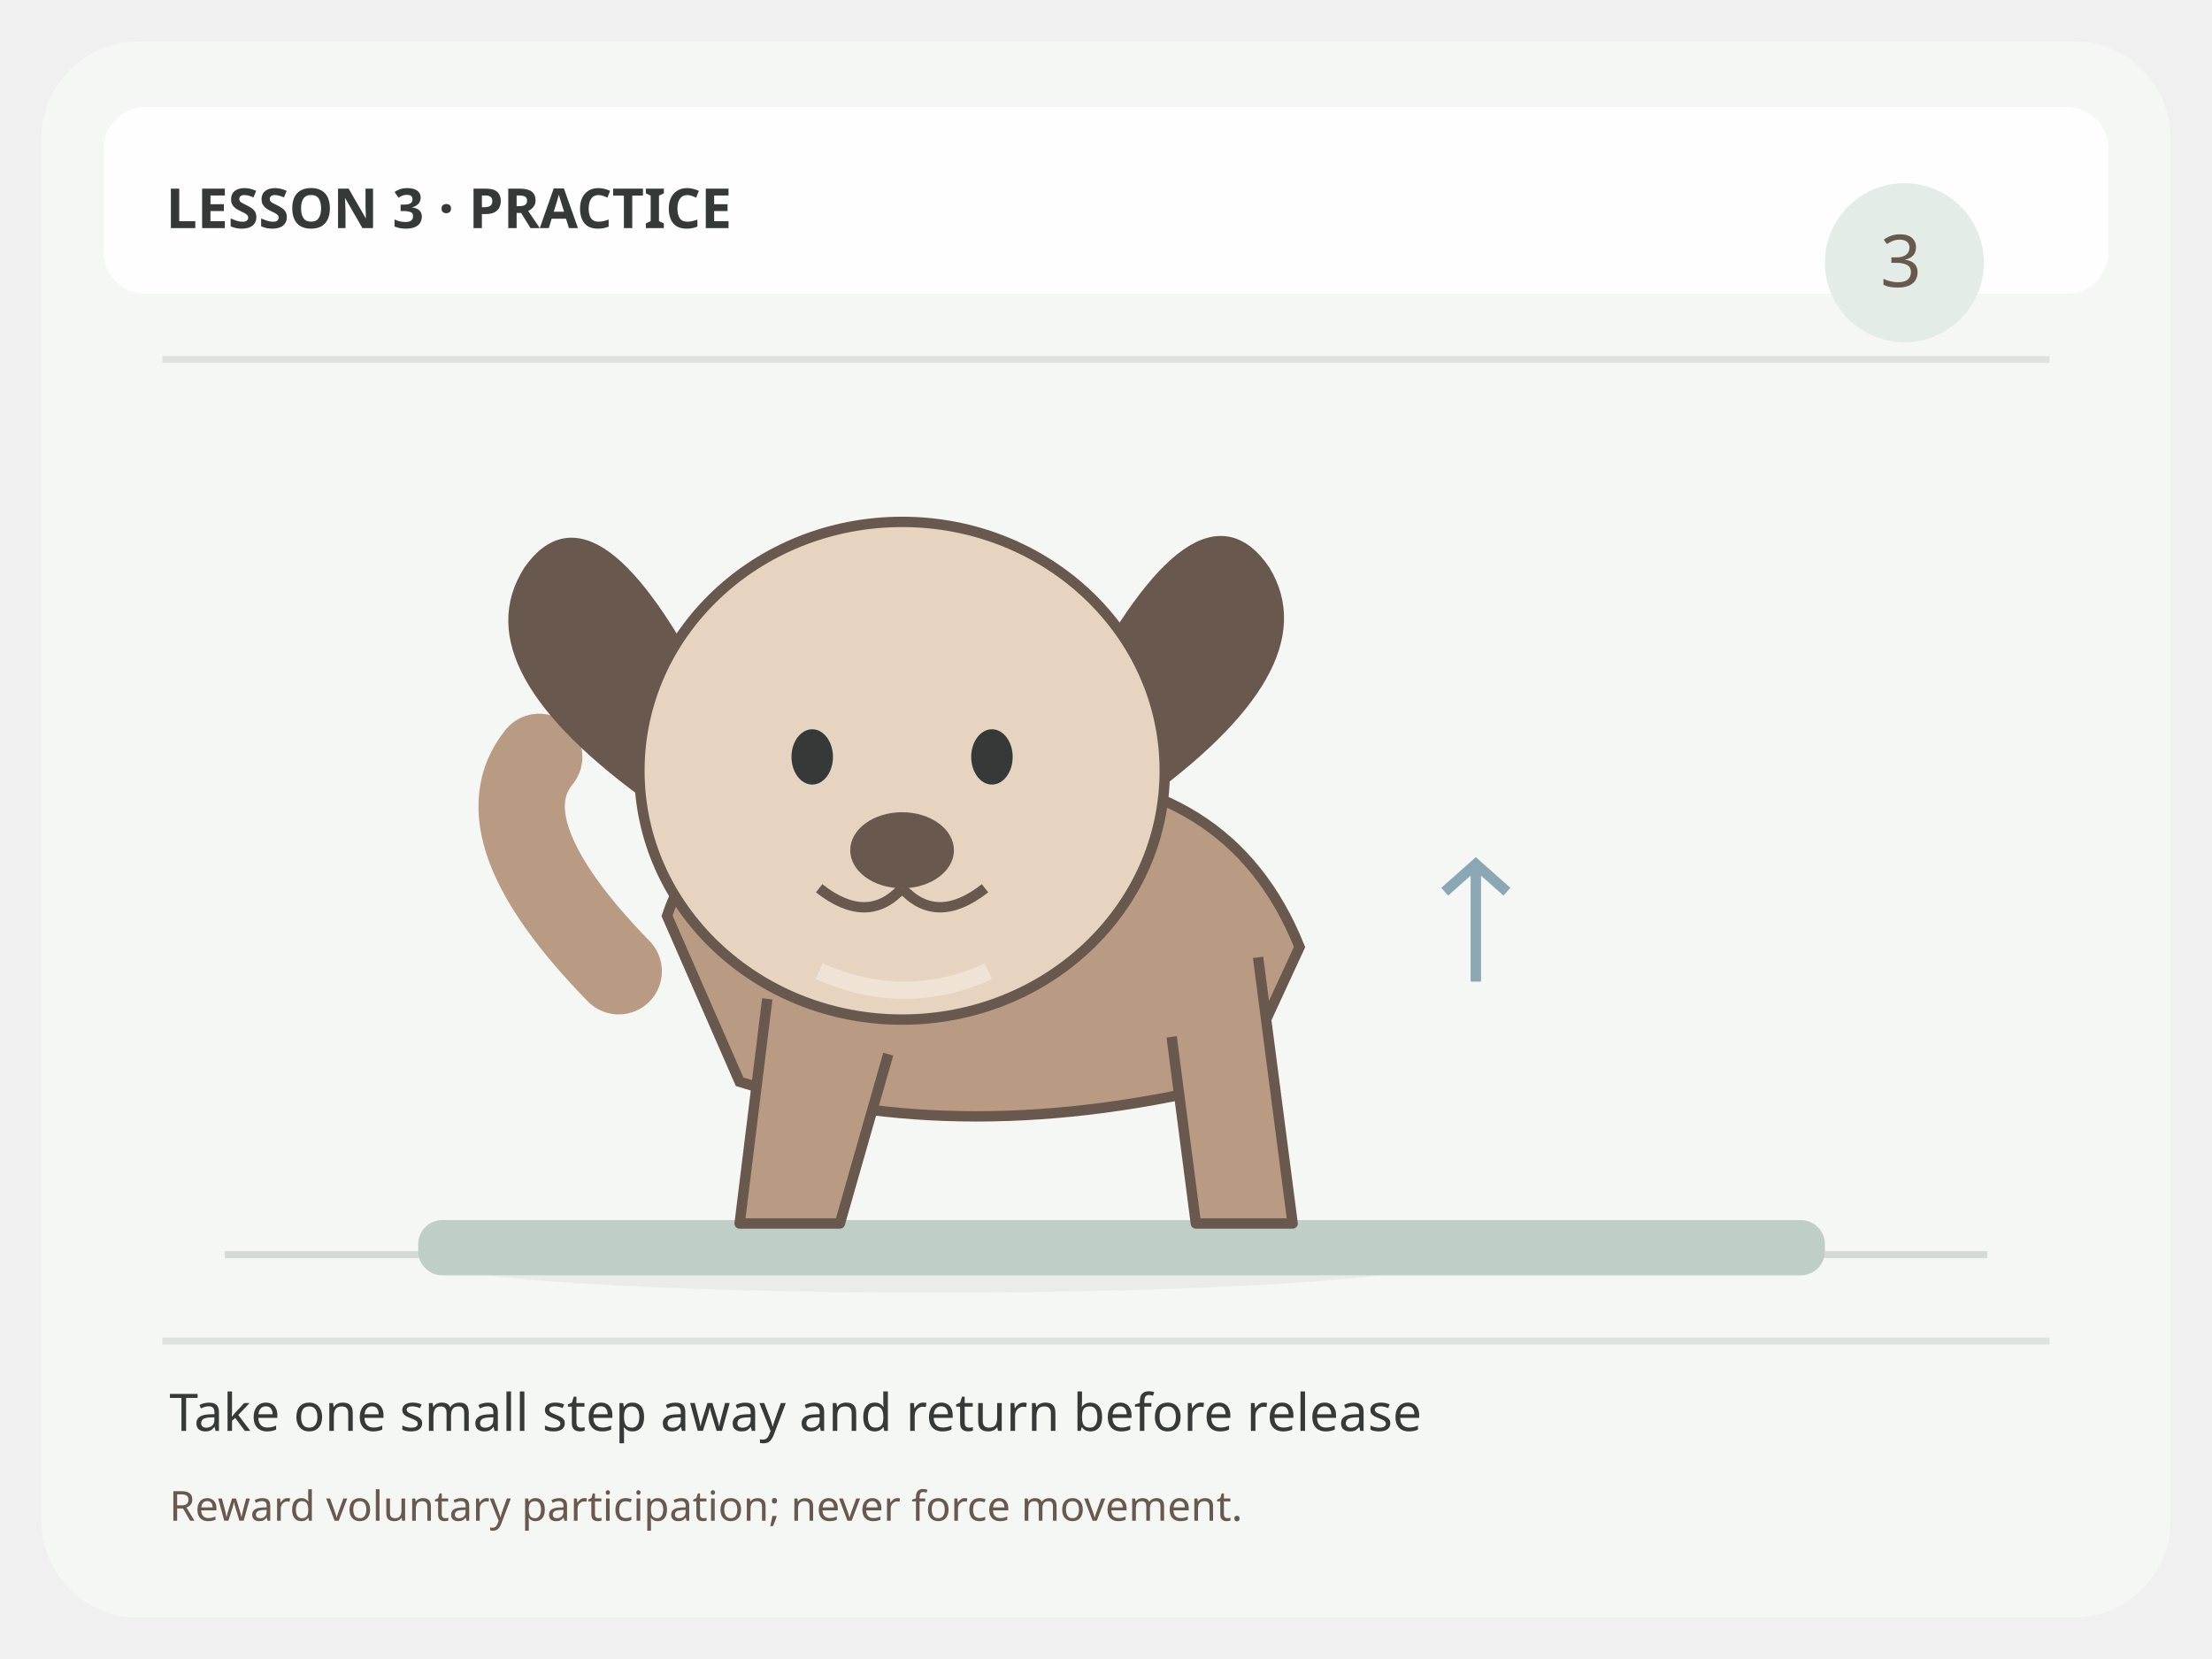
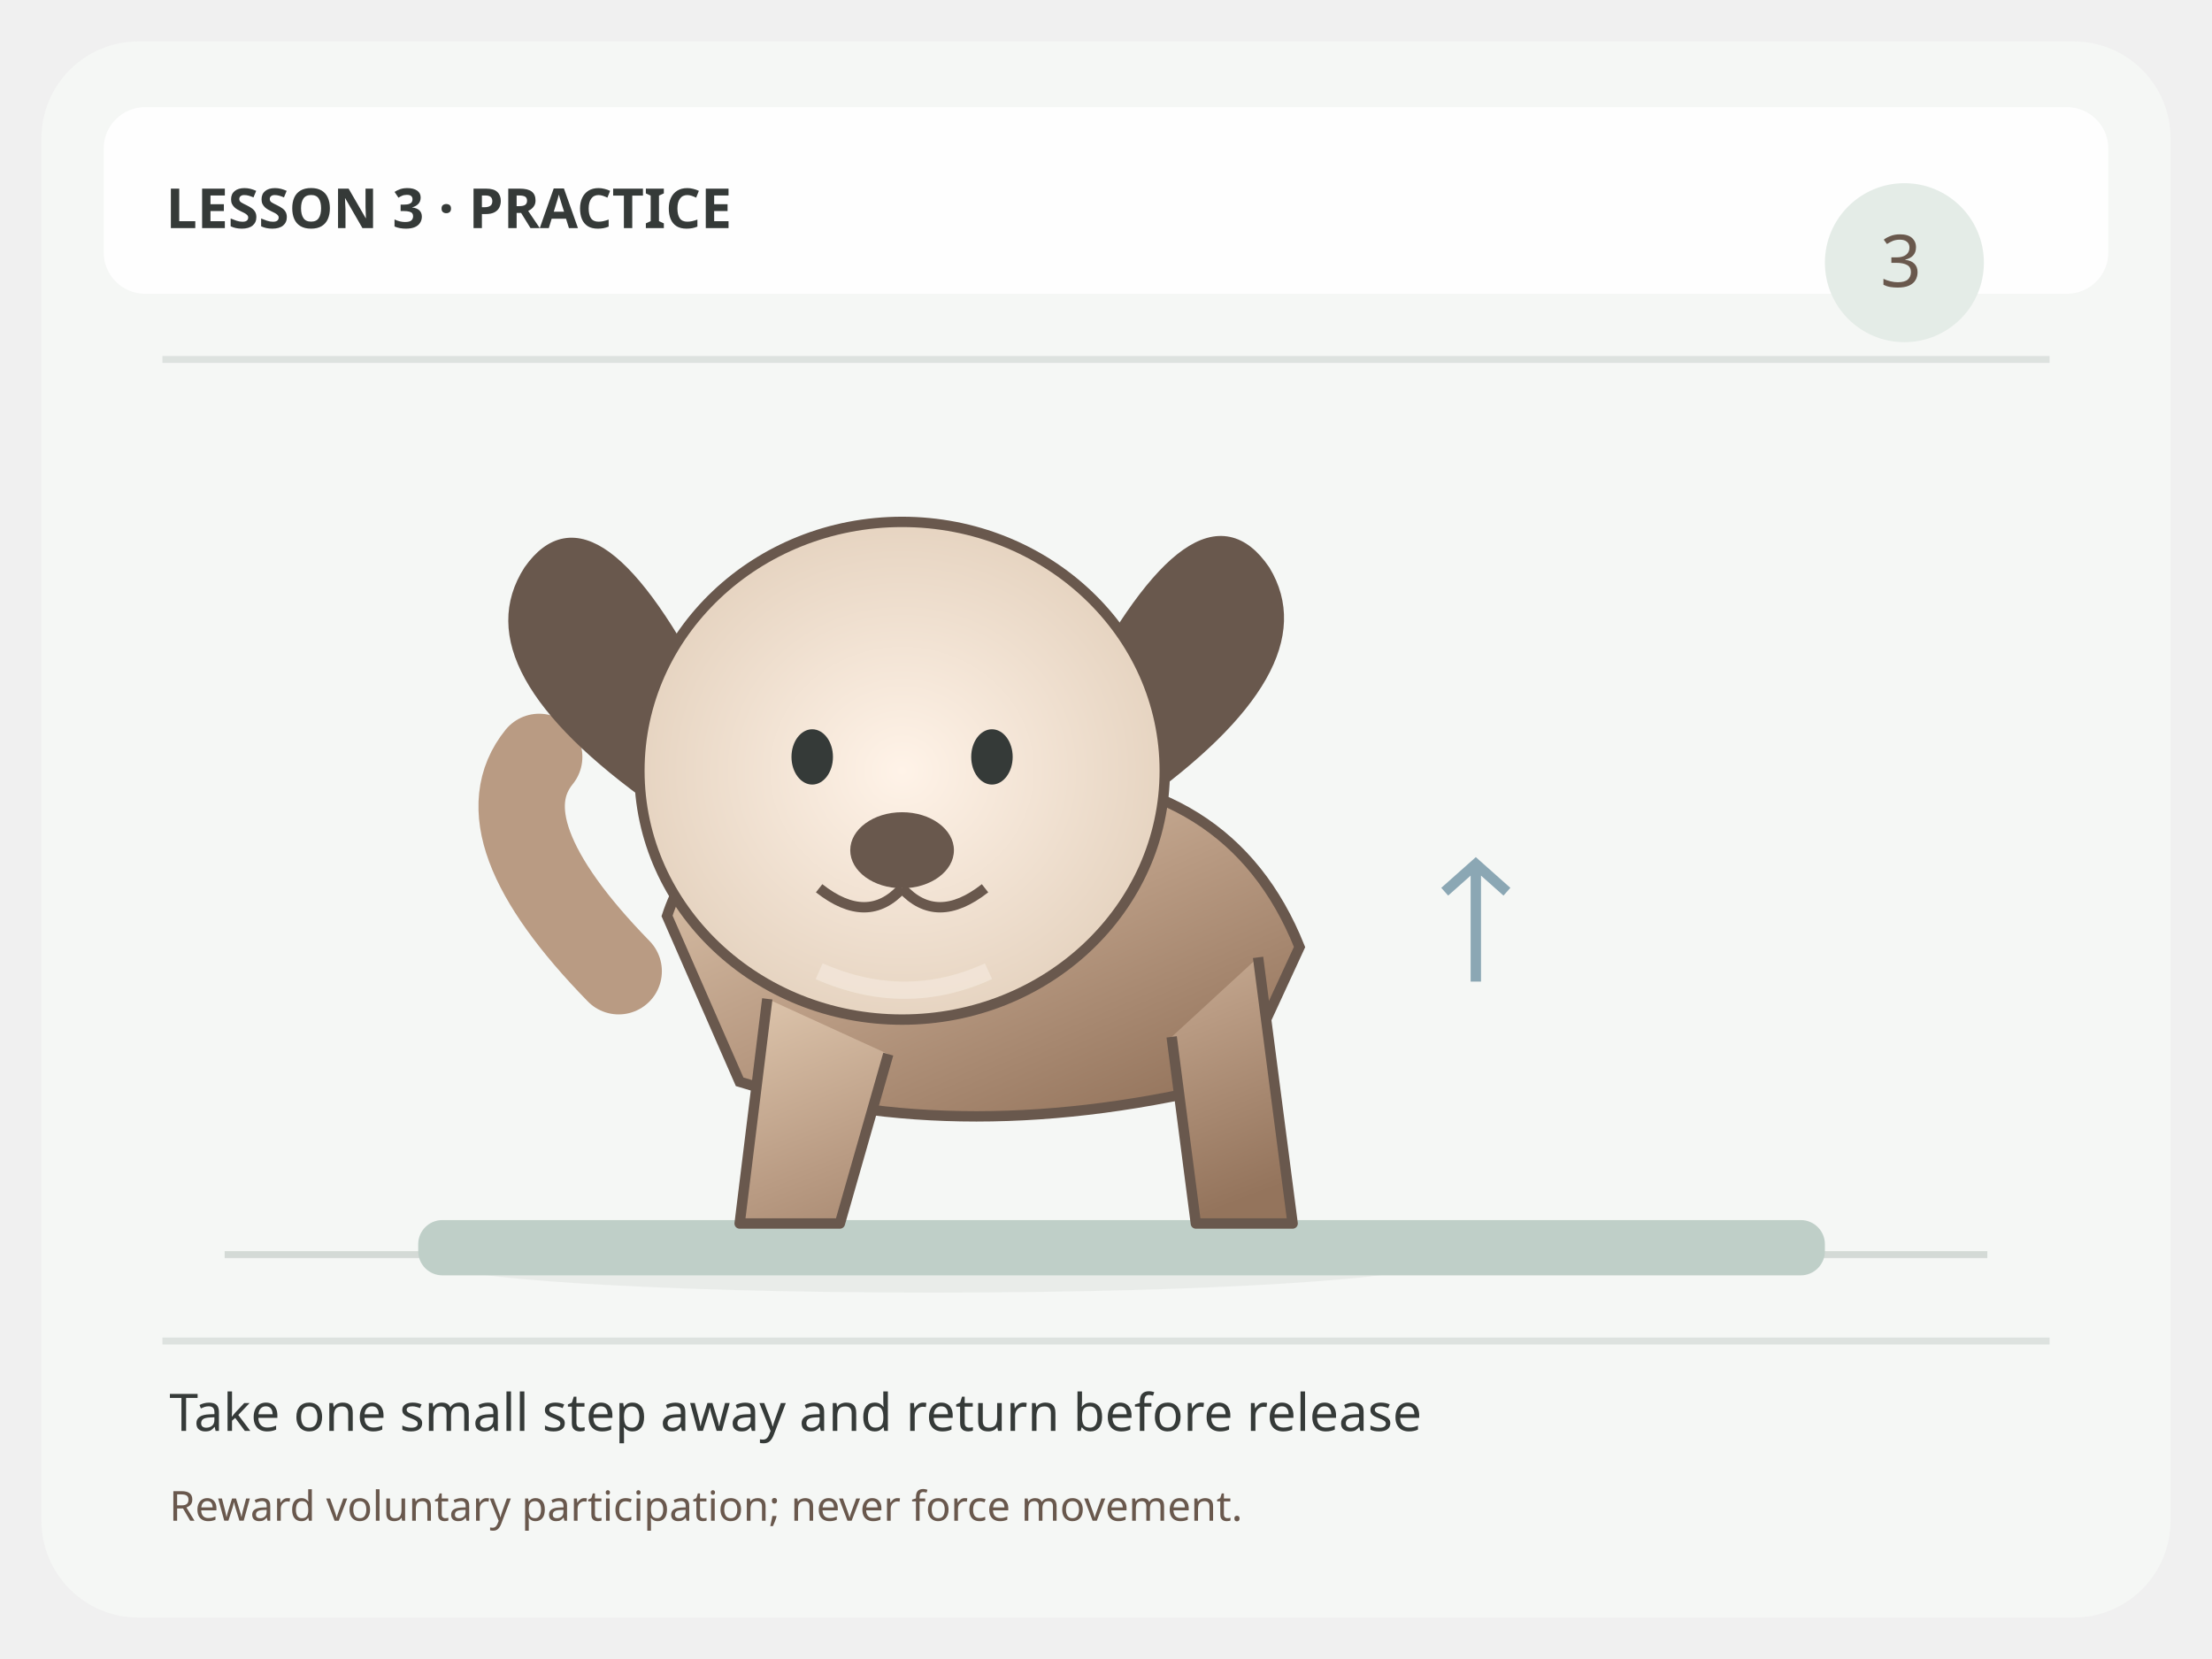
<svg xmlns="http://www.w3.org/2000/svg" viewBox="0 0 640 480" role="img" aria-labelledby="title description">
+   <defs>
+     <linearGradient id="fur" x1="0" y1="0" x2=".8" y2="1">
+       <stop offset="0" stop-color="#E5CEB5" />
+       <stop offset=".55" stop-color="#B99B83" />
+       <stop offset="1" stop-color="#94745C" />
+     </linearGradient>
+     <radialGradient id="muzzle">
+       <stop stop-color="#FFF3E8" />
+       <stop offset="1" stop-color="#E6D4C1" />
+     </radialGradient>
+   </defs>
+   <style>text,tspan{font-family:"Poppins",sans-serif!important}</style>
  <rect x="12" y="12" width="616" height="456" rx="28" fill="#F5F7F5" />
  <rect x="30" y="31" width="580" height="54" rx="12" fill="#FFFFFF" opacity=".9" />
-   <text x="48" y="66" font-family="sans-serif" font-size="16" font-weight="700" fill="#353A38">LESSON 3 · PRACTICE</text>
+   <text x="48" y="66" font-family="Poppins, sans-serif" font-size="16" font-weight="700" fill="#353A38">LESSON 3 · PRACTICE</text>
  <g>
    <circle cx="551" cy="76" r="23" fill="#E4ECE7" />
-     <text x="544" y="83" font-family="sans-serif" font-size="21" fill="#69584D">3</text>
+     <text x="544" y="83" font-family="Poppins, sans-serif" font-size="21" fill="#69584D">3</text>
  </g>
  <path d="M47 104h546" stroke="#DDE2DF" stroke-width="2" />
  <path d="M65 363h510" stroke="#D4DAD6" stroke-width="2" />
  <ellipse cx="270" cy="365" rx="144" ry="9" fill="#A9B0AB" opacity=".15" />
  <rect x="121" y="353" width="407" height="16" rx="7" fill="#BFCFC8" />
  <path d="M427 284v-34m-9 8 9-8 9 8" stroke="#8BA7B4" stroke-width="3" fill="none" />
  <g transform="translate(0 6)">
    <path d="M179 275Q139 234 156 213" fill="none" stroke="#B99B83" stroke-width="25" stroke-linecap="round" />
-     <path d="M193 259Q208 213 296 218Q356 218 376 268L358 307Q279 327 214 307Z" fill="#B99B83" stroke="#69584D" stroke-width="3" />
-     <path d="M222 283l-8 65h29l14-49m82-5 7 54h28l-10-77" fill="#B99B83" stroke="#69584D" stroke-width="3" stroke-linejoin="round" />
+     <path d="M193 259Q208 213 296 218Q356 218 376 268L358 307Q279 327 214 307Z" fill="url(#fur)" stroke="#69584D" stroke-width="3" />
+     <path d="M222 283l-8 65h29l14-49m82-5 7 54h28l-10-77" fill="url(#fur)" stroke="#69584D" stroke-width="3" stroke-linejoin="round" />
    <path d="M205 197q-33-65-52-38-18 28 37 67m123-30q34-65 53-37 17 28-38 67" fill="#69584D" stroke="#69584D" stroke-width="3" />
-     <ellipse cx="261" cy="217" rx="76" ry="72" fill="#E6D4C1" stroke="#69584D" stroke-width="3" />
+     <ellipse cx="261" cy="217" rx="76" ry="72" fill="url(#muzzle)" stroke="#69584D" stroke-width="3" />
    <ellipse cx="235" cy="213" rx="6" ry="8" fill="#353A38" />
    <ellipse cx="287" cy="213" rx="6" ry="8" fill="#353A38" />
    <ellipse cx="261" cy="240" rx="15" ry="11" fill="#69584D" />
    <path d="M261 251q-10 11-24 0m24 0q10 11 24 0" stroke="#69584D" stroke-width="3" fill="none" />
    <path d="M237 275q25 11 49 0" stroke="#F2E6D9" stroke-width="5" fill="none" opacity=".8" />
  </g>
  <path d="M47 388h546" stroke="#DDE2DF" stroke-width="2" />
-   <text x="49" y="414" font-family="sans-serif" font-size="15" fill="#353A38">Take one small step away and return before release</text>
-   <text x="49" y="440" font-family="sans-serif" font-size="12" fill="#69584D">Reward voluntary participation; never force movement.</text>
+   <text x="49" y="414" font-family="Poppins, sans-serif" font-size="15" fill="#353A38">Take one small step away and return before release</text>
+   <text x="49" y="440" font-family="Poppins, sans-serif" font-size="12" fill="#69584D">Reward voluntary participation; never force movement.</text>
</svg>
